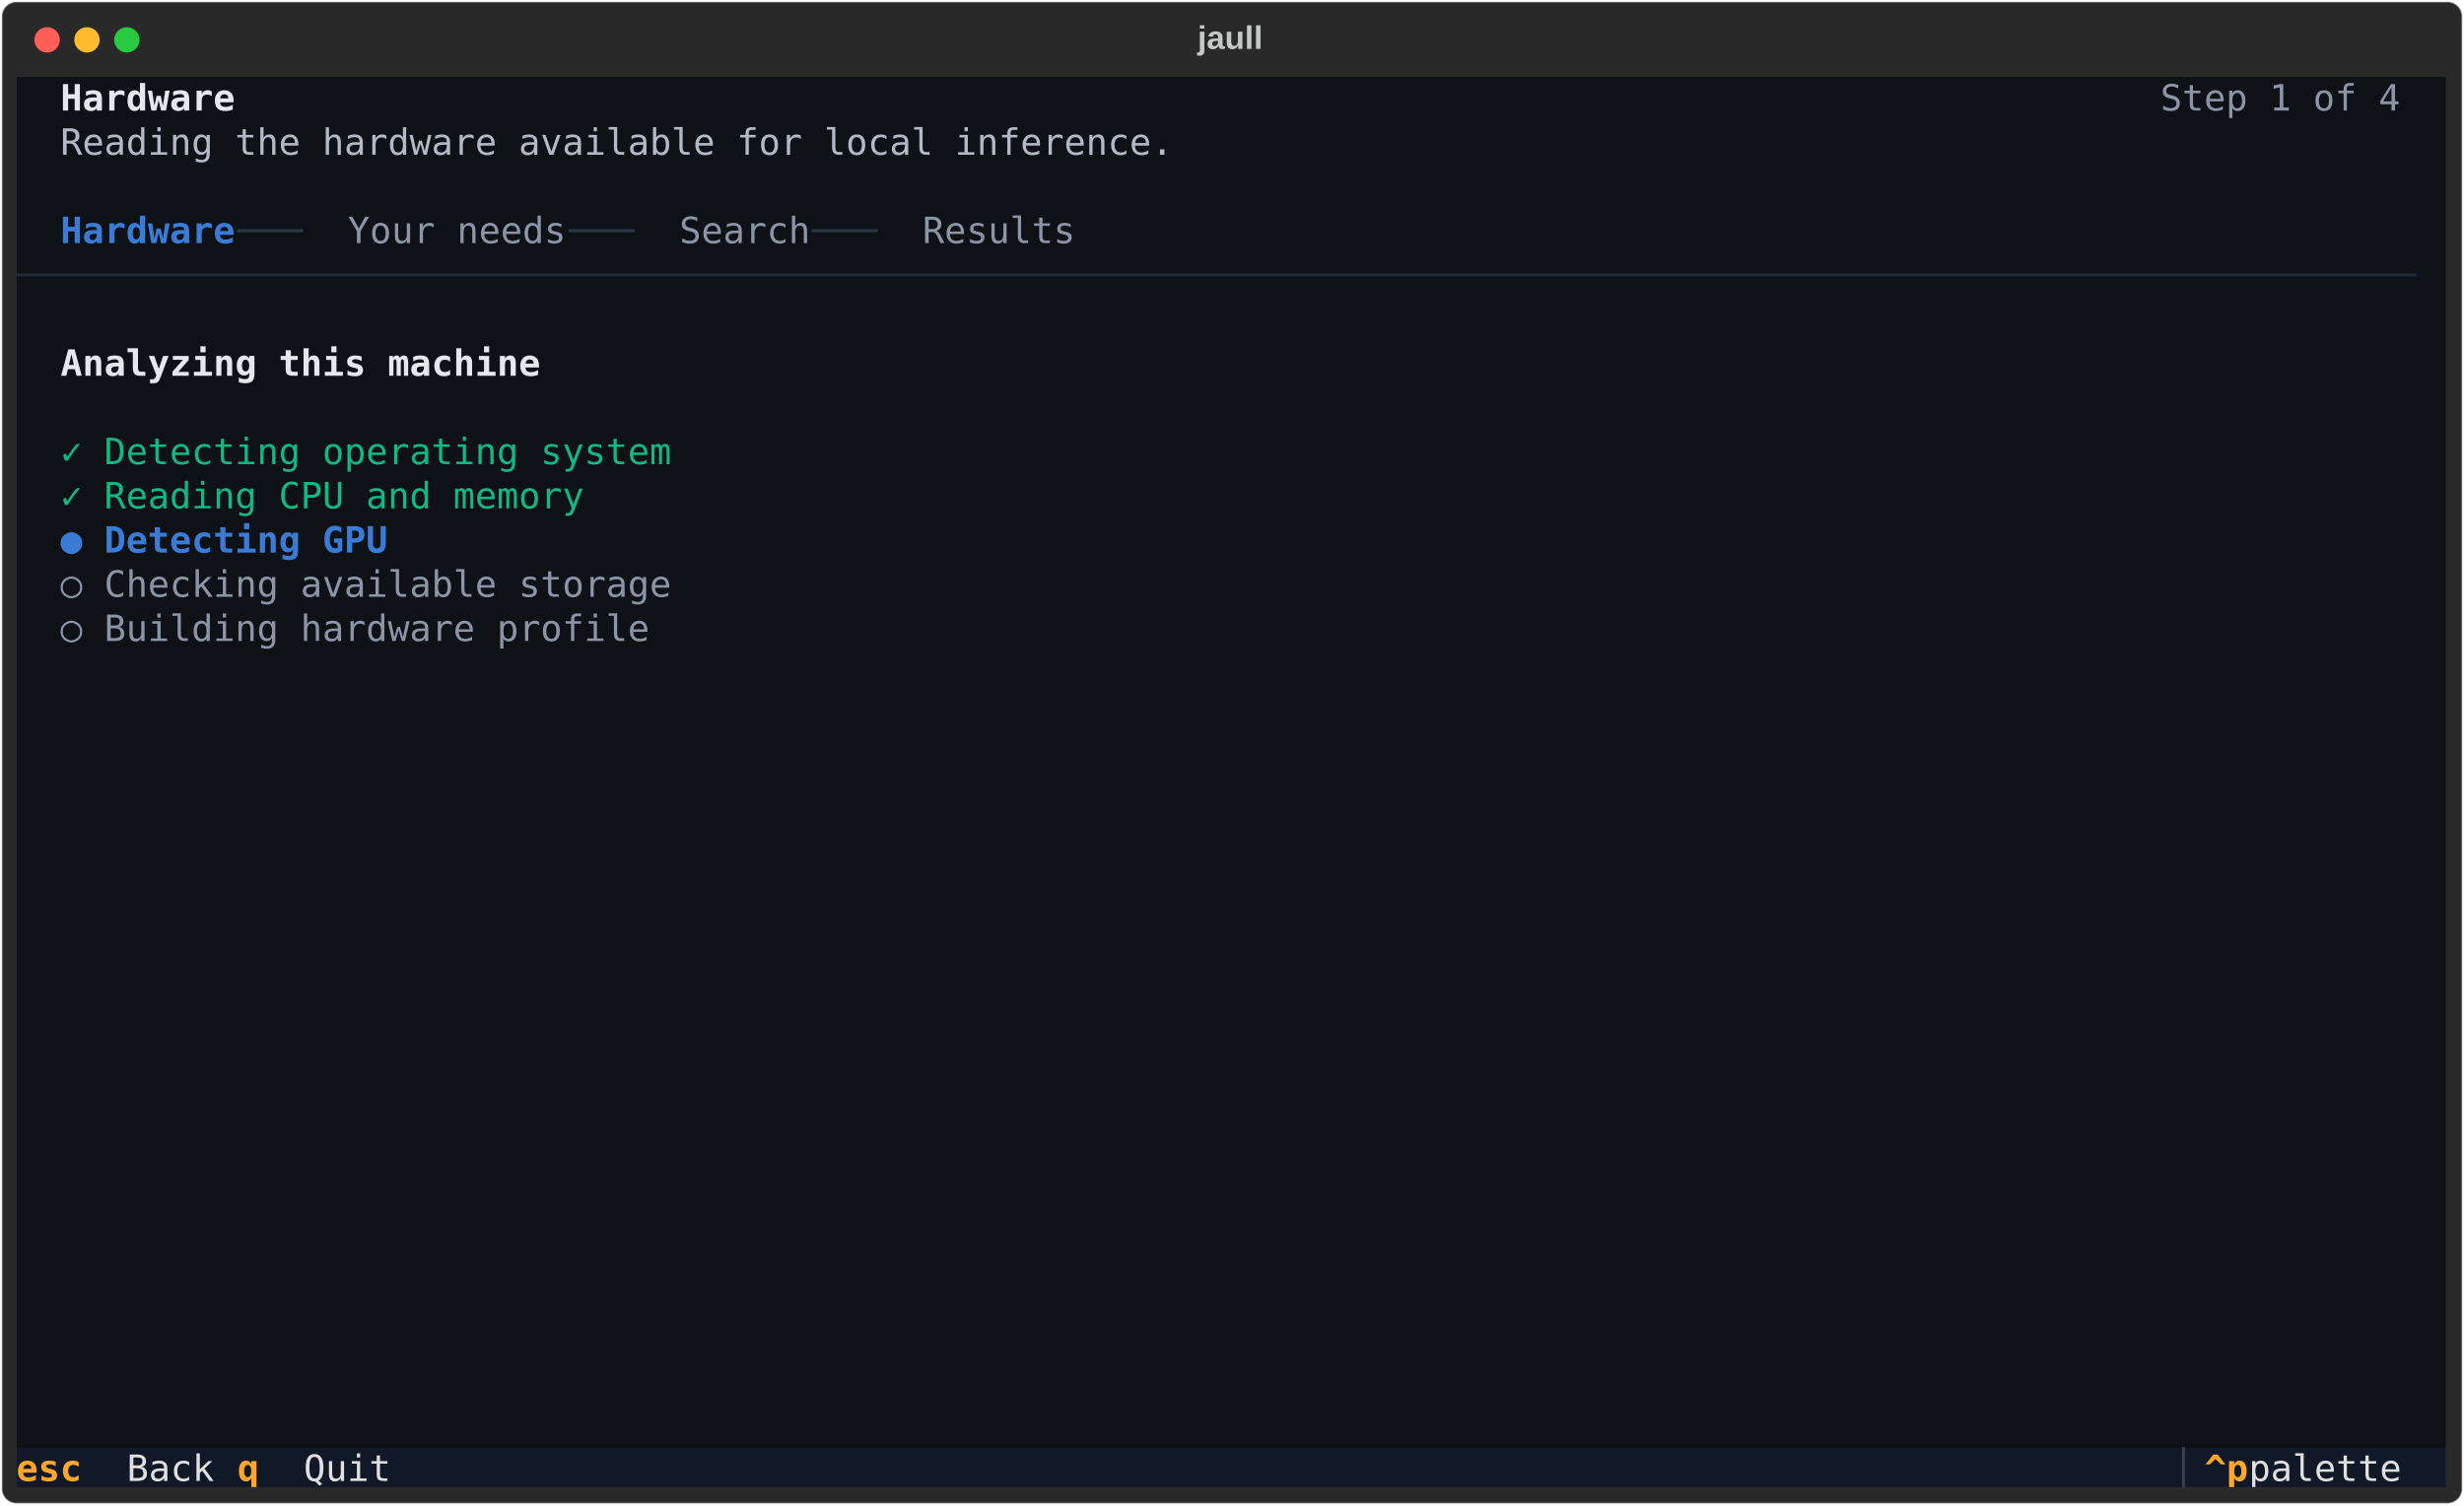
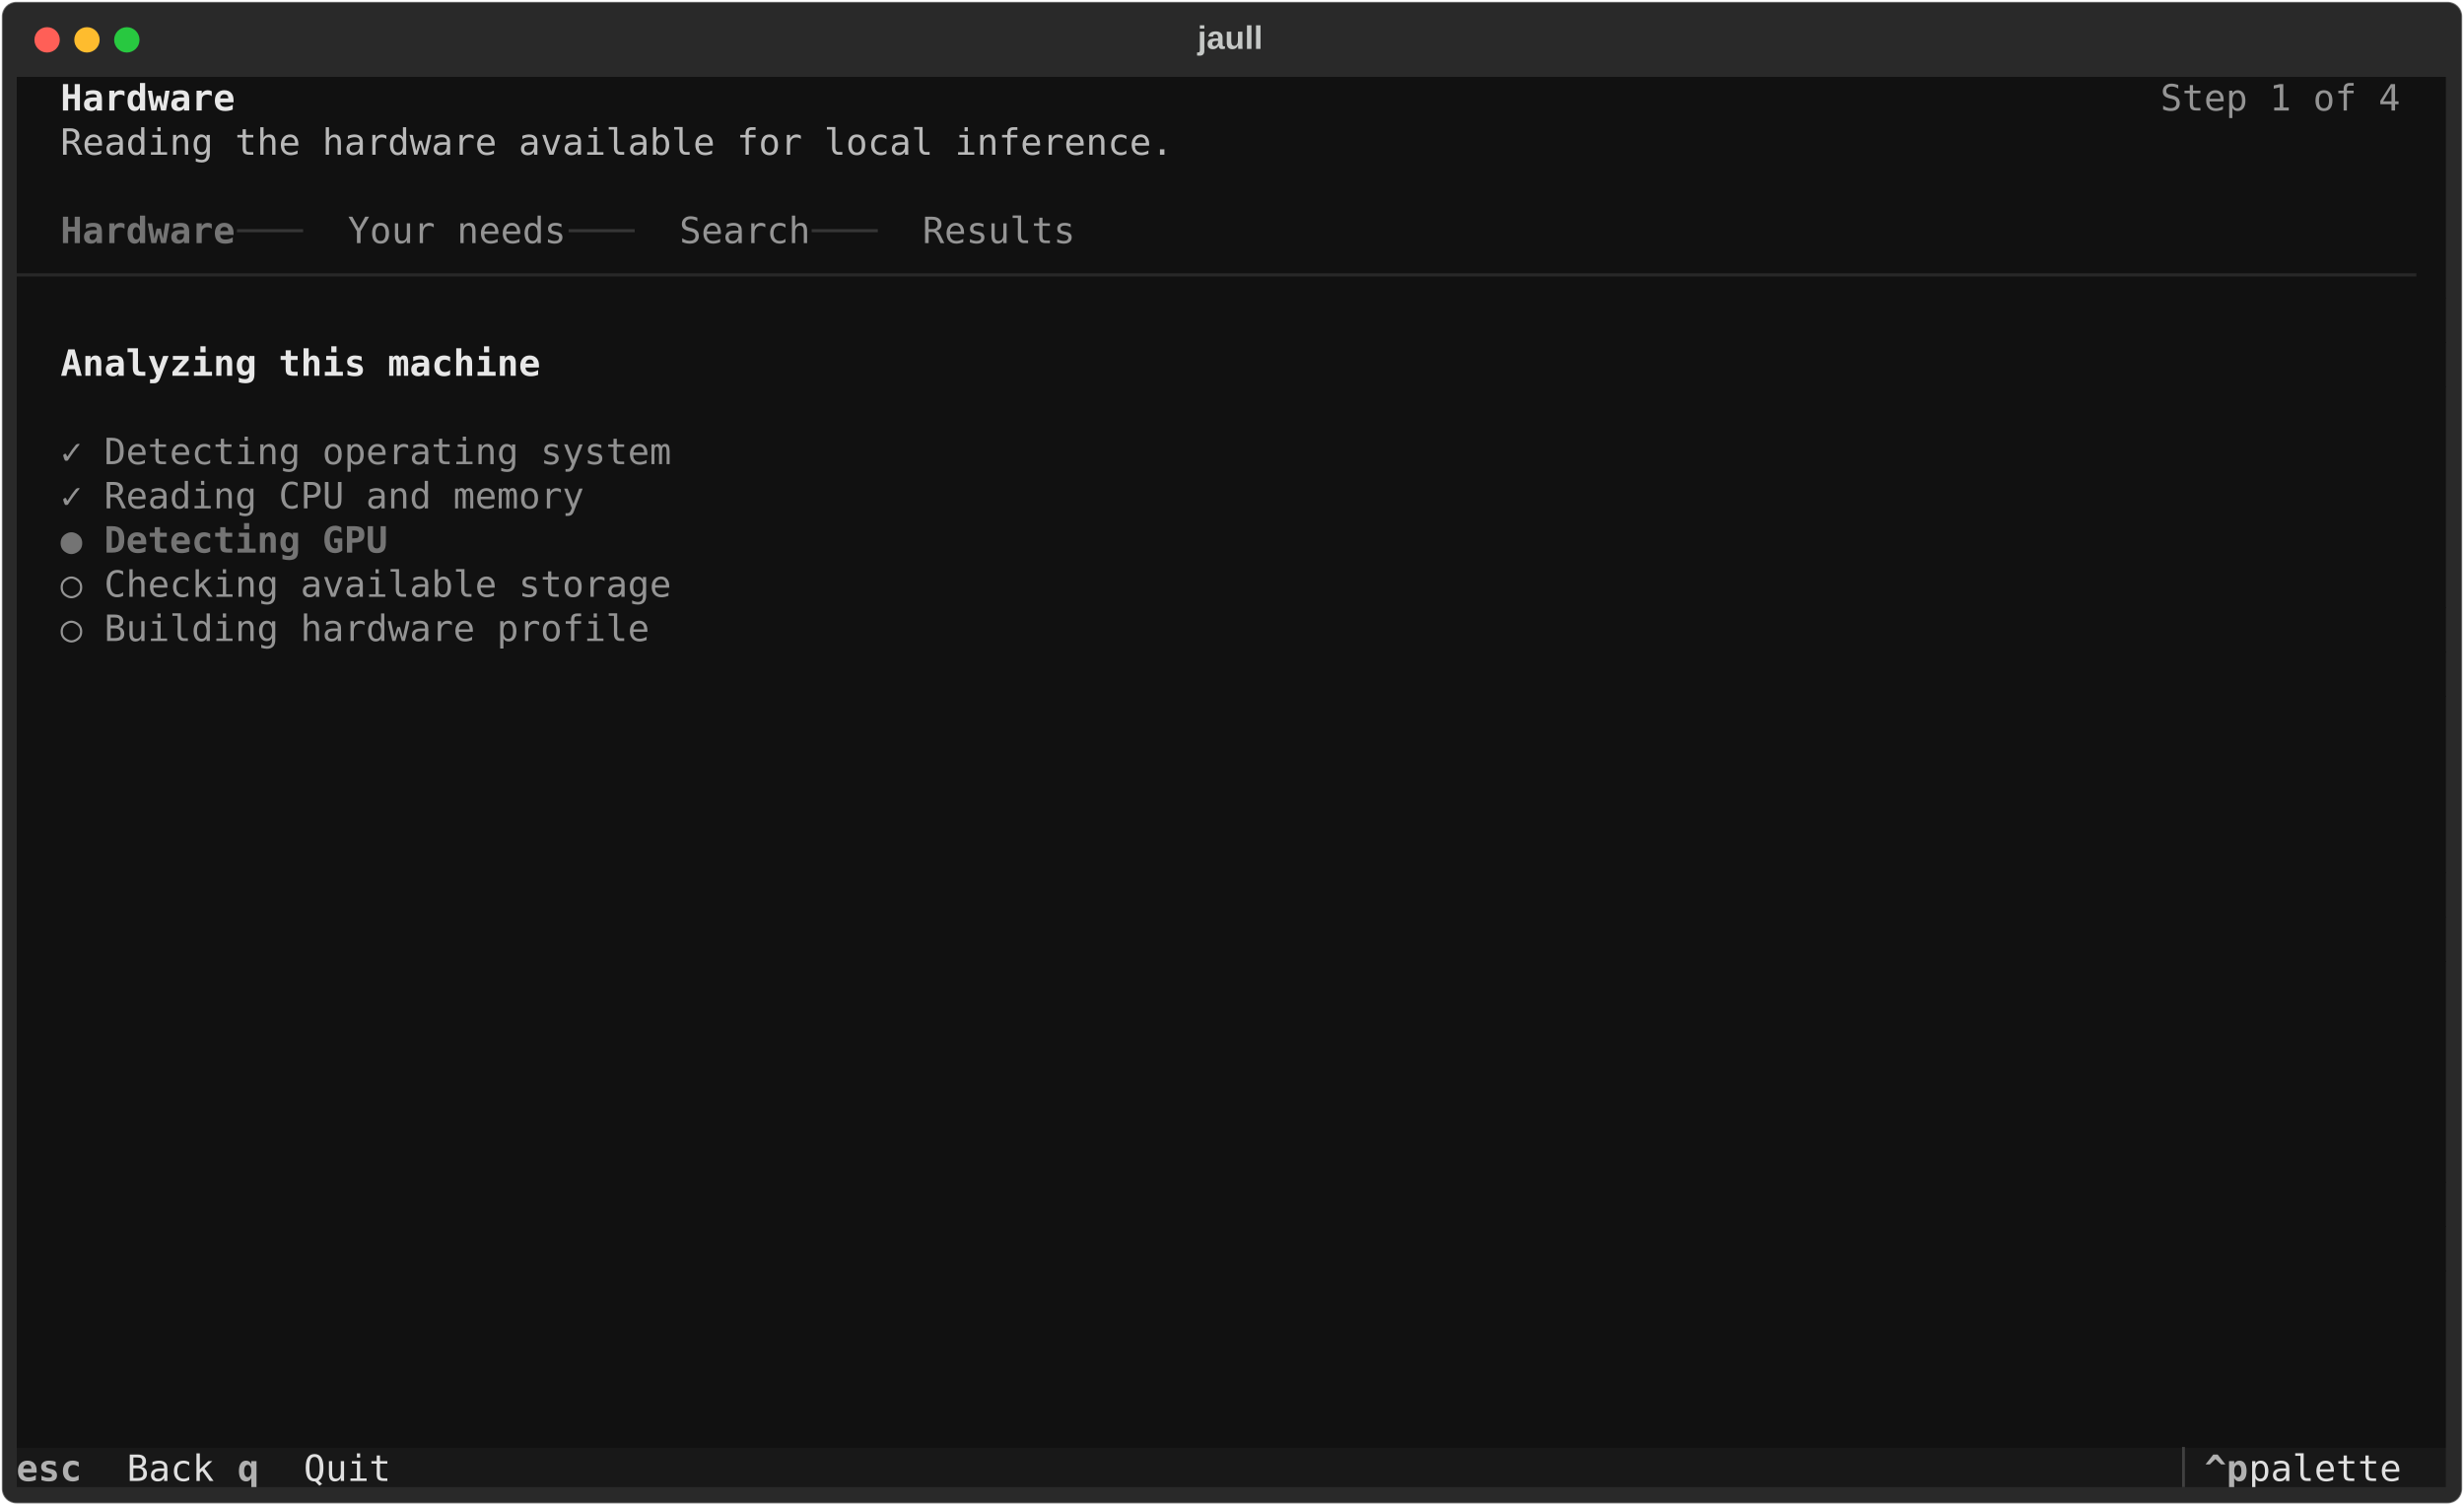
<svg xmlns="http://www.w3.org/2000/svg" class="rich-terminal" viewBox="0 0 1360 830.8">
  <style>

    @font-face {
        font-family: "Fira Code";
        src: local("FiraCode-Regular"),
                url("https://cdnjs.cloudflare.com/ajax/libs/firacode/6.2.0/woff2/FiraCode-Regular.woff2") format("woff2"),
                url("https://cdnjs.cloudflare.com/ajax/libs/firacode/6.2.0/woff/FiraCode-Regular.woff") format("woff");
        font-style: normal;
        font-weight: 400;
    }
    @font-face {
        font-family: "Fira Code";
        src: local("FiraCode-Bold"),
                url("https://cdnjs.cloudflare.com/ajax/libs/firacode/6.2.0/woff2/FiraCode-Bold.woff2") format("woff2"),
                url("https://cdnjs.cloudflare.com/ajax/libs/firacode/6.2.0/woff/FiraCode-Bold.woff") format("woff");
        font-style: bold;
        font-weight: 700;
    }

-     .terminal-3843730461-matrix {
+     .terminal-1632475556-matrix {
        font-family: Fira Code, monospace;
        font-size: 20px;
        line-height: 24.4px;
        font-variant-east-asian: full-width;
    }

-     .terminal-3843730461-title {
+     .terminal-1632475556-title {
        font-size: 18px;
        font-weight: bold;
        font-family: arial;
    }

-     .terminal-3843730461-r1 { fill: #c5c8c6 }
- .terminal-3843730461-r2 { fill: #e5e7eb;font-weight: bold }
- .terminal-3843730461-r3 { fill: #8b95a5 }
- .terminal-3843730461-r4 { fill: #b3bac6 }
- .terminal-3843730461-r5 { fill: #3a7bd5;font-weight: bold }
- .terminal-3843730461-r6 { fill: #2b3748 }
- .terminal-3843730461-r7 { fill: #1f2937 }
- .terminal-3843730461-r8 { fill: #10b981 }
- .terminal-3843730461-r9 { fill: #ffa62b;font-weight: bold }
- .terminal-3843730461-r10 { fill: #e0e0e0 }
- .terminal-3843730461-r11 { fill: #3a404c }
+     .terminal-1632475556-r1 { fill: #c5c8c6 }
+ .terminal-1632475556-r2 { fill: #e7e7e7;font-weight: bold }
+ .terminal-1632475556-r3 { fill: #949494 }
+ .terminal-1632475556-r4 { fill: #b9b9b9 }
+ .terminal-1632475556-r5 { fill: #747474;font-weight: bold }
+ .terminal-1632475556-r6 { fill: #363636 }
+ .terminal-1632475556-r7 { fill: #282828 }
+ .terminal-1632475556-r8 { fill: #919191 }
+ .terminal-1632475556-r9 { fill: #b0b0b0;font-weight: bold }
+ .terminal-1632475556-r10 { fill: #e0e0e0 }
+ .terminal-1632475556-r11 { fill: #404040 }
    </style>
  <defs>
-     <clipPath id="terminal-3843730461-clip-terminal">
+     <clipPath id="terminal-1632475556-clip-terminal">
      <rect x="0" y="0" width="1341.0" height="779.8" />
    </clipPath>
-     <clipPath id="terminal-3843730461-line-0">
+     <clipPath id="terminal-1632475556-line-0">
      <rect x="0" y="1.5" width="1342" height="24.65" />
    </clipPath>
-     <clipPath id="terminal-3843730461-line-1">
+     <clipPath id="terminal-1632475556-line-1">
      <rect x="0" y="25.9" width="1342" height="24.65" />
    </clipPath>
-     <clipPath id="terminal-3843730461-line-2">
+     <clipPath id="terminal-1632475556-line-2">
      <rect x="0" y="50.3" width="1342" height="24.65" />
    </clipPath>
-     <clipPath id="terminal-3843730461-line-3">
+     <clipPath id="terminal-1632475556-line-3">
      <rect x="0" y="74.7" width="1342" height="24.65" />
    </clipPath>
-     <clipPath id="terminal-3843730461-line-4">
+     <clipPath id="terminal-1632475556-line-4">
      <rect x="0" y="99.1" width="1342" height="24.65" />
    </clipPath>
-     <clipPath id="terminal-3843730461-line-5">
+     <clipPath id="terminal-1632475556-line-5">
      <rect x="0" y="123.5" width="1342" height="24.65" />
    </clipPath>
-     <clipPath id="terminal-3843730461-line-6">
+     <clipPath id="terminal-1632475556-line-6">
      <rect x="0" y="147.9" width="1342" height="24.65" />
    </clipPath>
-     <clipPath id="terminal-3843730461-line-7">
+     <clipPath id="terminal-1632475556-line-7">
      <rect x="0" y="172.3" width="1342" height="24.65" />
    </clipPath>
-     <clipPath id="terminal-3843730461-line-8">
+     <clipPath id="terminal-1632475556-line-8">
      <rect x="0" y="196.7" width="1342" height="24.65" />
    </clipPath>
-     <clipPath id="terminal-3843730461-line-9">
+     <clipPath id="terminal-1632475556-line-9">
      <rect x="0" y="221.1" width="1342" height="24.65" />
    </clipPath>
-     <clipPath id="terminal-3843730461-line-10">
+     <clipPath id="terminal-1632475556-line-10">
      <rect x="0" y="245.5" width="1342" height="24.65" />
    </clipPath>
-     <clipPath id="terminal-3843730461-line-11">
+     <clipPath id="terminal-1632475556-line-11">
      <rect x="0" y="269.9" width="1342" height="24.65" />
    </clipPath>
-     <clipPath id="terminal-3843730461-line-12">
+     <clipPath id="terminal-1632475556-line-12">
      <rect x="0" y="294.3" width="1342" height="24.65" />
    </clipPath>
-     <clipPath id="terminal-3843730461-line-13">
+     <clipPath id="terminal-1632475556-line-13">
      <rect x="0" y="318.7" width="1342" height="24.65" />
    </clipPath>
-     <clipPath id="terminal-3843730461-line-14">
+     <clipPath id="terminal-1632475556-line-14">
      <rect x="0" y="343.1" width="1342" height="24.65" />
    </clipPath>
-     <clipPath id="terminal-3843730461-line-15">
+     <clipPath id="terminal-1632475556-line-15">
      <rect x="0" y="367.5" width="1342" height="24.65" />
    </clipPath>
-     <clipPath id="terminal-3843730461-line-16">
+     <clipPath id="terminal-1632475556-line-16">
      <rect x="0" y="391.9" width="1342" height="24.65" />
    </clipPath>
-     <clipPath id="terminal-3843730461-line-17">
+     <clipPath id="terminal-1632475556-line-17">
      <rect x="0" y="416.3" width="1342" height="24.65" />
    </clipPath>
-     <clipPath id="terminal-3843730461-line-18">
+     <clipPath id="terminal-1632475556-line-18">
      <rect x="0" y="440.7" width="1342" height="24.65" />
    </clipPath>
-     <clipPath id="terminal-3843730461-line-19">
+     <clipPath id="terminal-1632475556-line-19">
      <rect x="0" y="465.1" width="1342" height="24.65" />
    </clipPath>
-     <clipPath id="terminal-3843730461-line-20">
+     <clipPath id="terminal-1632475556-line-20">
      <rect x="0" y="489.5" width="1342" height="24.65" />
    </clipPath>
-     <clipPath id="terminal-3843730461-line-21">
+     <clipPath id="terminal-1632475556-line-21">
      <rect x="0" y="513.9" width="1342" height="24.65" />
    </clipPath>
-     <clipPath id="terminal-3843730461-line-22">
+     <clipPath id="terminal-1632475556-line-22">
      <rect x="0" y="538.3" width="1342" height="24.65" />
    </clipPath>
-     <clipPath id="terminal-3843730461-line-23">
+     <clipPath id="terminal-1632475556-line-23">
      <rect x="0" y="562.7" width="1342" height="24.65" />
    </clipPath>
-     <clipPath id="terminal-3843730461-line-24">
+     <clipPath id="terminal-1632475556-line-24">
      <rect x="0" y="587.1" width="1342" height="24.65" />
    </clipPath>
-     <clipPath id="terminal-3843730461-line-25">
+     <clipPath id="terminal-1632475556-line-25">
      <rect x="0" y="611.5" width="1342" height="24.65" />
    </clipPath>
-     <clipPath id="terminal-3843730461-line-26">
+     <clipPath id="terminal-1632475556-line-26">
      <rect x="0" y="635.9" width="1342" height="24.65" />
    </clipPath>
-     <clipPath id="terminal-3843730461-line-27">
+     <clipPath id="terminal-1632475556-line-27">
      <rect x="0" y="660.3" width="1342" height="24.65" />
    </clipPath>
-     <clipPath id="terminal-3843730461-line-28">
+     <clipPath id="terminal-1632475556-line-28">
      <rect x="0" y="684.7" width="1342" height="24.65" />
    </clipPath>
-     <clipPath id="terminal-3843730461-line-29">
+     <clipPath id="terminal-1632475556-line-29">
      <rect x="0" y="709.1" width="1342" height="24.65" />
    </clipPath>
-     <clipPath id="terminal-3843730461-line-30">
+     <clipPath id="terminal-1632475556-line-30">
      <rect x="0" y="733.5" width="1342" height="24.65" />
    </clipPath>
  </defs>
  <rect fill="#292929" stroke="rgba(255,255,255,0.35)" stroke-width="1" x="1" y="1" width="1358" height="828.8" rx="8" />
-   <text class="terminal-3843730461-title" fill="#c5c8c6" text-anchor="middle" x="679" y="27">jaull</text>
+   <text class="terminal-1632475556-title" fill="#c5c8c6" text-anchor="middle" x="679" y="27">jaull</text>
  <g transform="translate(26,22)">
    <circle cx="0" cy="0" r="7" fill="#ff5f57" />
    <circle cx="22" cy="0" r="7" fill="#febc2e" />
    <circle cx="44" cy="0" r="7" fill="#28c840" />
  </g>
-   <g transform="translate(9, 41)" clip-path="url(#terminal-3843730461-clip-terminal)">
-     <rect fill="#0e1116" x="0" y="1.5" width="24.4" height="24.65" shape-rendering="crispEdges" />
-     <rect fill="#0e1116" x="24.4" y="1.5" width="97.6" height="24.65" shape-rendering="crispEdges" />
-     <rect fill="#0e1116" x="122" y="1.5" width="1061.4" height="24.65" shape-rendering="crispEdges" />
-     <rect fill="#0e1116" x="1183.4" y="1.5" width="134.2" height="24.65" shape-rendering="crispEdges" />
-     <rect fill="#0e1116" x="1317.6" y="1.5" width="24.4" height="24.65" shape-rendering="crispEdges" />
-     <rect fill="#0e1116" x="0" y="25.9" width="24.4" height="24.65" shape-rendering="crispEdges" />
-     <rect fill="#0e1116" x="24.4" y="25.9" width="622.2" height="24.65" shape-rendering="crispEdges" />
-     <rect fill="#0e1116" x="646.6" y="25.9" width="671" height="24.65" shape-rendering="crispEdges" />
-     <rect fill="#0e1116" x="1317.6" y="25.9" width="24.4" height="24.65" shape-rendering="crispEdges" />
-     <rect fill="#0e1116" x="0" y="50.3" width="24.4" height="24.65" shape-rendering="crispEdges" />
-     <rect fill="#0e1116" x="24.4" y="50.3" width="1293.2" height="24.65" shape-rendering="crispEdges" />
-     <rect fill="#0e1116" x="1317.6" y="50.3" width="24.4" height="24.65" shape-rendering="crispEdges" />
-     <rect fill="#0e1116" x="0" y="74.7" width="24.4" height="24.65" shape-rendering="crispEdges" />
-     <rect fill="#0e1116" x="24.4" y="74.7" width="97.6" height="24.65" shape-rendering="crispEdges" />
-     <rect fill="#0e1116" x="122" y="74.7" width="61" height="24.65" shape-rendering="crispEdges" />
-     <rect fill="#0e1116" x="183" y="74.7" width="122" height="24.65" shape-rendering="crispEdges" />
-     <rect fill="#0e1116" x="305" y="74.7" width="61" height="24.65" shape-rendering="crispEdges" />
-     <rect fill="#0e1116" x="366" y="74.7" width="73.2" height="24.65" shape-rendering="crispEdges" />
-     <rect fill="#0e1116" x="439.2" y="74.7" width="61" height="24.65" shape-rendering="crispEdges" />
-     <rect fill="#0e1116" x="500.2" y="74.7" width="85.4" height="24.65" shape-rendering="crispEdges" />
-     <rect fill="#0e1116" x="585.6" y="74.7" width="732" height="24.65" shape-rendering="crispEdges" />
-     <rect fill="#0e1116" x="1317.6" y="74.7" width="24.4" height="24.65" shape-rendering="crispEdges" />
-     <rect fill="#0e1116" x="0" y="99.1" width="1342" height="24.65" shape-rendering="crispEdges" />
-     <rect fill="#0e1116" x="0" y="123.5" width="1342" height="24.65" shape-rendering="crispEdges" />
-     <rect fill="#0e1116" x="0" y="147.9" width="24.4" height="24.65" shape-rendering="crispEdges" />
-     <rect fill="#0e1116" x="24.4" y="147.9" width="268.4" height="24.65" shape-rendering="crispEdges" />
-     <rect fill="#0e1116" x="292.8" y="147.9" width="1024.8" height="24.65" shape-rendering="crispEdges" />
-     <rect fill="#0e1116" x="1317.6" y="147.9" width="24.4" height="24.65" shape-rendering="crispEdges" />
-     <rect fill="#0e1116" x="0" y="172.3" width="24.4" height="24.65" shape-rendering="crispEdges" />
-     <rect fill="#0e1116" x="24.4" y="172.3" width="1293.2" height="24.65" shape-rendering="crispEdges" />
-     <rect fill="#0e1116" x="1317.6" y="172.3" width="24.4" height="24.65" shape-rendering="crispEdges" />
-     <rect fill="#0e1116" x="0" y="196.7" width="24.4" height="24.65" shape-rendering="crispEdges" />
-     <rect fill="#0e1116" x="24.4" y="196.7" width="341.6" height="24.65" shape-rendering="crispEdges" />
-     <rect fill="#0e1116" x="366" y="196.7" width="951.6" height="24.65" shape-rendering="crispEdges" />
-     <rect fill="#0e1116" x="1317.6" y="196.7" width="24.4" height="24.65" shape-rendering="crispEdges" />
-     <rect fill="#0e1116" x="0" y="221.1" width="24.4" height="24.65" shape-rendering="crispEdges" />
-     <rect fill="#0e1116" x="24.4" y="221.1" width="292.8" height="24.65" shape-rendering="crispEdges" />
-     <rect fill="#0e1116" x="317.2" y="221.1" width="1000.4" height="24.65" shape-rendering="crispEdges" />
-     <rect fill="#0e1116" x="1317.6" y="221.1" width="24.4" height="24.65" shape-rendering="crispEdges" />
-     <rect fill="#0e1116" x="0" y="245.5" width="24.4" height="24.65" shape-rendering="crispEdges" />
-     <rect fill="#0e1116" x="24.4" y="245.5" width="183" height="24.65" shape-rendering="crispEdges" />
-     <rect fill="#0e1116" x="207.4" y="245.5" width="1110.2" height="24.65" shape-rendering="crispEdges" />
-     <rect fill="#0e1116" x="1317.6" y="245.5" width="24.4" height="24.65" shape-rendering="crispEdges" />
-     <rect fill="#0e1116" x="0" y="269.9" width="24.4" height="24.65" shape-rendering="crispEdges" />
-     <rect fill="#0e1116" x="24.4" y="269.9" width="341.6" height="24.65" shape-rendering="crispEdges" />
-     <rect fill="#0e1116" x="366" y="269.9" width="951.6" height="24.65" shape-rendering="crispEdges" />
-     <rect fill="#0e1116" x="1317.6" y="269.9" width="24.4" height="24.65" shape-rendering="crispEdges" />
-     <rect fill="#0e1116" x="0" y="294.3" width="24.4" height="24.65" shape-rendering="crispEdges" />
-     <rect fill="#0e1116" x="24.4" y="294.3" width="329.4" height="24.65" shape-rendering="crispEdges" />
-     <rect fill="#0e1116" x="353.8" y="294.3" width="963.8" height="24.65" shape-rendering="crispEdges" />
-     <rect fill="#0e1116" x="1317.6" y="294.3" width="24.4" height="24.65" shape-rendering="crispEdges" />
-     <rect fill="#0e1116" x="0" y="318.7" width="24.4" height="24.65" shape-rendering="crispEdges" />
-     <rect fill="#0e1116" x="24.4" y="318.7" width="1293.2" height="24.65" shape-rendering="crispEdges" />
-     <rect fill="#0e1116" x="1317.6" y="318.7" width="24.4" height="24.65" shape-rendering="crispEdges" />
-     <rect fill="#0e1116" x="0" y="343.1" width="24.4" height="24.65" shape-rendering="crispEdges" />
-     <rect fill="#0e1116" x="24.4" y="343.1" width="1293.2" height="24.65" shape-rendering="crispEdges" />
-     <rect fill="#0e1116" x="1317.6" y="343.1" width="24.4" height="24.65" shape-rendering="crispEdges" />
-     <rect fill="#0e1116" x="0" y="367.5" width="1342" height="24.65" shape-rendering="crispEdges" />
-     <rect fill="#0e1116" x="0" y="391.9" width="1342" height="24.65" shape-rendering="crispEdges" />
-     <rect fill="#0e1116" x="0" y="416.3" width="1342" height="24.65" shape-rendering="crispEdges" />
-     <rect fill="#0e1116" x="0" y="440.7" width="1342" height="24.65" shape-rendering="crispEdges" />
-     <rect fill="#0e1116" x="0" y="465.1" width="1342" height="24.65" shape-rendering="crispEdges" />
-     <rect fill="#0e1116" x="0" y="489.5" width="1342" height="24.65" shape-rendering="crispEdges" />
-     <rect fill="#0e1116" x="0" y="513.9" width="1342" height="24.65" shape-rendering="crispEdges" />
-     <rect fill="#0e1116" x="0" y="538.3" width="1342" height="24.65" shape-rendering="crispEdges" />
-     <rect fill="#0e1116" x="0" y="562.7" width="1342" height="24.65" shape-rendering="crispEdges" />
-     <rect fill="#0e1116" x="0" y="587.1" width="1342" height="24.65" shape-rendering="crispEdges" />
-     <rect fill="#0e1116" x="0" y="611.5" width="1342" height="24.65" shape-rendering="crispEdges" />
-     <rect fill="#0e1116" x="0" y="635.9" width="1342" height="24.65" shape-rendering="crispEdges" />
-     <rect fill="#0e1116" x="0" y="660.3" width="1342" height="24.65" shape-rendering="crispEdges" />
-     <rect fill="#0e1116" x="0" y="684.7" width="1342" height="24.65" shape-rendering="crispEdges" />
-     <rect fill="#0e1116" x="0" y="709.1" width="1342" height="24.65" shape-rendering="crispEdges" />
-     <rect fill="#0e1116" x="0" y="733.5" width="1342" height="24.65" shape-rendering="crispEdges" />
-     <rect fill="#111827" x="0" y="757.9" width="61" height="24.65" shape-rendering="crispEdges" />
-     <rect fill="#111827" x="61" y="757.9" width="61" height="24.65" shape-rendering="crispEdges" />
-     <rect fill="#111827" x="122" y="757.9" width="36.6" height="24.65" shape-rendering="crispEdges" />
-     <rect fill="#111827" x="158.6" y="757.9" width="61" height="24.65" shape-rendering="crispEdges" />
-     <rect fill="#111827" x="219.6" y="757.9" width="976" height="24.65" shape-rendering="crispEdges" />
-     <rect fill="#111827" x="1195.6" y="757.9" width="12.2" height="24.65" shape-rendering="crispEdges" />
-     <rect fill="#111827" x="1207.8" y="757.9" width="24.4" height="24.65" shape-rendering="crispEdges" />
-     <rect fill="#111827" x="1232.2" y="757.9" width="97.6" height="24.65" shape-rendering="crispEdges" />
-     <rect fill="#111827" x="1329.8" y="757.9" width="12.2" height="24.65" shape-rendering="crispEdges" />
-     <g class="terminal-3843730461-matrix">
-       <text class="terminal-3843730461-r2" x="24.4" y="20" textLength="97.6" clip-path="url(#terminal-3843730461-line-0)">Hardware</text>
-       <text class="terminal-3843730461-r3" x="1183.4" y="20" textLength="134.2" clip-path="url(#terminal-3843730461-line-0)">Step 1 of 4</text>
-       <text class="terminal-3843730461-r1" x="1342" y="20" textLength="12.2" clip-path="url(#terminal-3843730461-line-0)">
- </text>
-       <text class="terminal-3843730461-r4" x="24.4" y="44.4" textLength="622.2" clip-path="url(#terminal-3843730461-line-1)">Reading the hardware available for local inference.</text>
-       <text class="terminal-3843730461-r1" x="1342" y="44.4" textLength="12.2" clip-path="url(#terminal-3843730461-line-1)">
- </text>
-       <text class="terminal-3843730461-r1" x="1342" y="68.8" textLength="12.2" clip-path="url(#terminal-3843730461-line-2)">
- </text>
-       <text class="terminal-3843730461-r5" x="24.4" y="93.2" textLength="97.6" clip-path="url(#terminal-3843730461-line-3)">Hardware</text>
-       <text class="terminal-3843730461-r6" x="122" y="93.2" textLength="61" clip-path="url(#terminal-3843730461-line-3)"> ─── </text>
-       <text class="terminal-3843730461-r3" x="183" y="93.2" textLength="122" clip-path="url(#terminal-3843730461-line-3)">Your needs</text>
-       <text class="terminal-3843730461-r6" x="305" y="93.2" textLength="61" clip-path="url(#terminal-3843730461-line-3)"> ─── </text>
-       <text class="terminal-3843730461-r3" x="366" y="93.2" textLength="73.2" clip-path="url(#terminal-3843730461-line-3)">Search</text>
-       <text class="terminal-3843730461-r6" x="439.2" y="93.2" textLength="61" clip-path="url(#terminal-3843730461-line-3)"> ─── </text>
-       <text class="terminal-3843730461-r3" x="500.2" y="93.2" textLength="85.4" clip-path="url(#terminal-3843730461-line-3)">Results</text>
-       <text class="terminal-3843730461-r1" x="1342" y="93.2" textLength="12.2" clip-path="url(#terminal-3843730461-line-3)">
- </text>
-       <text class="terminal-3843730461-r7" x="0" y="117.6" textLength="1342" clip-path="url(#terminal-3843730461-line-4)">──────────────────────────────────────────────────────────────────────────────────────────────────────────────</text>
-       <text class="terminal-3843730461-r1" x="1342" y="117.6" textLength="12.2" clip-path="url(#terminal-3843730461-line-4)">
- </text>
-       <text class="terminal-3843730461-r1" x="1342" y="142" textLength="12.2" clip-path="url(#terminal-3843730461-line-5)">
- </text>
-       <text class="terminal-3843730461-r2" x="24.4" y="166.4" textLength="268.4" clip-path="url(#terminal-3843730461-line-6)">Analyzing this machine</text>
-       <text class="terminal-3843730461-r1" x="1342" y="166.4" textLength="12.2" clip-path="url(#terminal-3843730461-line-6)">
- </text>
-       <text class="terminal-3843730461-r1" x="1342" y="190.8" textLength="12.2" clip-path="url(#terminal-3843730461-line-7)">
- </text>
-       <text class="terminal-3843730461-r8" x="24.4" y="215.2" textLength="341.6" clip-path="url(#terminal-3843730461-line-8)">✓ Detecting operating system</text>
-       <text class="terminal-3843730461-r1" x="1342" y="215.2" textLength="12.2" clip-path="url(#terminal-3843730461-line-8)">
- </text>
-       <text class="terminal-3843730461-r8" x="24.4" y="239.6" textLength="292.8" clip-path="url(#terminal-3843730461-line-9)">✓ Reading CPU and memory</text>
-       <text class="terminal-3843730461-r1" x="1342" y="239.6" textLength="12.2" clip-path="url(#terminal-3843730461-line-9)">
- </text>
-       <text class="terminal-3843730461-r5" x="24.4" y="264" textLength="183" clip-path="url(#terminal-3843730461-line-10)">● Detecting GPU</text>
-       <text class="terminal-3843730461-r1" x="1342" y="264" textLength="12.2" clip-path="url(#terminal-3843730461-line-10)">
- </text>
-       <text class="terminal-3843730461-r3" x="24.4" y="288.4" textLength="341.6" clip-path="url(#terminal-3843730461-line-11)">○ Checking available storage</text>
-       <text class="terminal-3843730461-r1" x="1342" y="288.4" textLength="12.2" clip-path="url(#terminal-3843730461-line-11)">
- </text>
-       <text class="terminal-3843730461-r3" x="24.4" y="312.8" textLength="329.4" clip-path="url(#terminal-3843730461-line-12)">○ Building hardware profile</text>
-       <text class="terminal-3843730461-r1" x="1342" y="312.8" textLength="12.2" clip-path="url(#terminal-3843730461-line-12)">
- </text>
-       <text class="terminal-3843730461-r1" x="1342" y="337.2" textLength="12.2" clip-path="url(#terminal-3843730461-line-13)">
- </text>
-       <text class="terminal-3843730461-r1" x="1342" y="361.6" textLength="12.2" clip-path="url(#terminal-3843730461-line-14)">
- </text>
-       <text class="terminal-3843730461-r1" x="1342" y="386" textLength="12.2" clip-path="url(#terminal-3843730461-line-15)">
- </text>
-       <text class="terminal-3843730461-r1" x="1342" y="410.4" textLength="12.2" clip-path="url(#terminal-3843730461-line-16)">
- </text>
-       <text class="terminal-3843730461-r1" x="1342" y="434.8" textLength="12.2" clip-path="url(#terminal-3843730461-line-17)">
- </text>
-       <text class="terminal-3843730461-r1" x="1342" y="459.2" textLength="12.2" clip-path="url(#terminal-3843730461-line-18)">
- </text>
-       <text class="terminal-3843730461-r1" x="1342" y="483.6" textLength="12.2" clip-path="url(#terminal-3843730461-line-19)">
- </text>
-       <text class="terminal-3843730461-r1" x="1342" y="508" textLength="12.2" clip-path="url(#terminal-3843730461-line-20)">
- </text>
-       <text class="terminal-3843730461-r1" x="1342" y="532.4" textLength="12.2" clip-path="url(#terminal-3843730461-line-21)">
- </text>
-       <text class="terminal-3843730461-r1" x="1342" y="556.8" textLength="12.2" clip-path="url(#terminal-3843730461-line-22)">
- </text>
-       <text class="terminal-3843730461-r1" x="1342" y="581.2" textLength="12.2" clip-path="url(#terminal-3843730461-line-23)">
- </text>
-       <text class="terminal-3843730461-r1" x="1342" y="605.6" textLength="12.2" clip-path="url(#terminal-3843730461-line-24)">
- </text>
-       <text class="terminal-3843730461-r1" x="1342" y="630" textLength="12.2" clip-path="url(#terminal-3843730461-line-25)">
- </text>
-       <text class="terminal-3843730461-r1" x="1342" y="654.4" textLength="12.2" clip-path="url(#terminal-3843730461-line-26)">
- </text>
-       <text class="terminal-3843730461-r1" x="1342" y="678.8" textLength="12.2" clip-path="url(#terminal-3843730461-line-27)">
- </text>
-       <text class="terminal-3843730461-r1" x="1342" y="703.2" textLength="12.2" clip-path="url(#terminal-3843730461-line-28)">
- </text>
-       <text class="terminal-3843730461-r1" x="1342" y="727.6" textLength="12.2" clip-path="url(#terminal-3843730461-line-29)">
- </text>
-       <text class="terminal-3843730461-r1" x="1342" y="752" textLength="12.2" clip-path="url(#terminal-3843730461-line-30)">
- </text>
-       <text class="terminal-3843730461-r9" x="0" y="776.4" textLength="61" clip-path="url(#terminal-3843730461-line-31)"> esc </text>
-       <text class="terminal-3843730461-r10" x="61" y="776.4" textLength="61" clip-path="url(#terminal-3843730461-line-31)">Back </text>
-       <text class="terminal-3843730461-r9" x="122" y="776.4" textLength="36.6" clip-path="url(#terminal-3843730461-line-31)"> q </text>
-       <text class="terminal-3843730461-r10" x="158.6" y="776.4" textLength="61" clip-path="url(#terminal-3843730461-line-31)">Quit </text>
-       <text class="terminal-3843730461-r11" x="1195.6" y="776.4" textLength="12.2" clip-path="url(#terminal-3843730461-line-31)">▏</text>
-       <text class="terminal-3843730461-r9" x="1207.8" y="776.4" textLength="24.4" clip-path="url(#terminal-3843730461-line-31)">^p</text>
-       <text class="terminal-3843730461-r10" x="1232.2" y="776.4" textLength="97.6" clip-path="url(#terminal-3843730461-line-31)"> palette</text>
+   <g transform="translate(9, 41)" clip-path="url(#terminal-1632475556-clip-terminal)">
+     <rect fill="#111111" x="0" y="1.5" width="24.4" height="24.65" shape-rendering="crispEdges" />
+     <rect fill="#111111" x="24.4" y="1.5" width="97.6" height="24.65" shape-rendering="crispEdges" />
+     <rect fill="#111111" x="122" y="1.5" width="1061.4" height="24.65" shape-rendering="crispEdges" />
+     <rect fill="#111111" x="1183.4" y="1.5" width="134.2" height="24.65" shape-rendering="crispEdges" />
+     <rect fill="#111111" x="1317.6" y="1.5" width="24.4" height="24.65" shape-rendering="crispEdges" />
+     <rect fill="#111111" x="0" y="25.9" width="24.4" height="24.65" shape-rendering="crispEdges" />
+     <rect fill="#111111" x="24.4" y="25.9" width="622.2" height="24.65" shape-rendering="crispEdges" />
+     <rect fill="#111111" x="646.6" y="25.9" width="671" height="24.65" shape-rendering="crispEdges" />
+     <rect fill="#111111" x="1317.6" y="25.9" width="24.4" height="24.65" shape-rendering="crispEdges" />
+     <rect fill="#111111" x="0" y="50.3" width="24.4" height="24.65" shape-rendering="crispEdges" />
+     <rect fill="#111111" x="24.4" y="50.3" width="1293.2" height="24.65" shape-rendering="crispEdges" />
+     <rect fill="#111111" x="1317.6" y="50.3" width="24.4" height="24.65" shape-rendering="crispEdges" />
+     <rect fill="#111111" x="0" y="74.7" width="24.4" height="24.65" shape-rendering="crispEdges" />
+     <rect fill="#111111" x="24.4" y="74.7" width="97.6" height="24.65" shape-rendering="crispEdges" />
+     <rect fill="#111111" x="122" y="74.7" width="61" height="24.65" shape-rendering="crispEdges" />
+     <rect fill="#111111" x="183" y="74.7" width="122" height="24.65" shape-rendering="crispEdges" />
+     <rect fill="#111111" x="305" y="74.7" width="61" height="24.65" shape-rendering="crispEdges" />
+     <rect fill="#111111" x="366" y="74.7" width="73.2" height="24.65" shape-rendering="crispEdges" />
+     <rect fill="#111111" x="439.2" y="74.7" width="61" height="24.65" shape-rendering="crispEdges" />
+     <rect fill="#111111" x="500.2" y="74.7" width="85.4" height="24.65" shape-rendering="crispEdges" />
+     <rect fill="#111111" x="585.6" y="74.7" width="732" height="24.65" shape-rendering="crispEdges" />
+     <rect fill="#111111" x="1317.6" y="74.7" width="24.4" height="24.65" shape-rendering="crispEdges" />
+     <rect fill="#111111" x="0" y="99.1" width="1342" height="24.65" shape-rendering="crispEdges" />
+     <rect fill="#111111" x="0" y="123.5" width="1342" height="24.65" shape-rendering="crispEdges" />
+     <rect fill="#111111" x="0" y="147.9" width="24.4" height="24.65" shape-rendering="crispEdges" />
+     <rect fill="#111111" x="24.4" y="147.9" width="268.4" height="24.65" shape-rendering="crispEdges" />
+     <rect fill="#111111" x="292.8" y="147.9" width="1024.8" height="24.65" shape-rendering="crispEdges" />
+     <rect fill="#111111" x="1317.6" y="147.9" width="24.4" height="24.65" shape-rendering="crispEdges" />
+     <rect fill="#111111" x="0" y="172.3" width="24.4" height="24.65" shape-rendering="crispEdges" />
+     <rect fill="#111111" x="24.4" y="172.3" width="1293.2" height="24.65" shape-rendering="crispEdges" />
+     <rect fill="#111111" x="1317.6" y="172.3" width="24.4" height="24.65" shape-rendering="crispEdges" />
+     <rect fill="#111111" x="0" y="196.7" width="24.4" height="24.65" shape-rendering="crispEdges" />
+     <rect fill="#111111" x="24.4" y="196.7" width="341.6" height="24.65" shape-rendering="crispEdges" />
+     <rect fill="#111111" x="366" y="196.7" width="951.6" height="24.65" shape-rendering="crispEdges" />
+     <rect fill="#111111" x="1317.6" y="196.7" width="24.4" height="24.65" shape-rendering="crispEdges" />
+     <rect fill="#111111" x="0" y="221.1" width="24.4" height="24.65" shape-rendering="crispEdges" />
+     <rect fill="#111111" x="24.4" y="221.1" width="292.8" height="24.65" shape-rendering="crispEdges" />
+     <rect fill="#111111" x="317.2" y="221.1" width="1000.4" height="24.65" shape-rendering="crispEdges" />
+     <rect fill="#111111" x="1317.6" y="221.1" width="24.4" height="24.65" shape-rendering="crispEdges" />
+     <rect fill="#111111" x="0" y="245.5" width="24.4" height="24.65" shape-rendering="crispEdges" />
+     <rect fill="#111111" x="24.4" y="245.5" width="183" height="24.65" shape-rendering="crispEdges" />
+     <rect fill="#111111" x="207.4" y="245.5" width="1110.2" height="24.65" shape-rendering="crispEdges" />
+     <rect fill="#111111" x="1317.6" y="245.5" width="24.4" height="24.65" shape-rendering="crispEdges" />
+     <rect fill="#111111" x="0" y="269.9" width="24.4" height="24.65" shape-rendering="crispEdges" />
+     <rect fill="#111111" x="24.4" y="269.9" width="341.6" height="24.65" shape-rendering="crispEdges" />
+     <rect fill="#111111" x="366" y="269.9" width="951.6" height="24.65" shape-rendering="crispEdges" />
+     <rect fill="#111111" x="1317.6" y="269.9" width="24.4" height="24.65" shape-rendering="crispEdges" />
+     <rect fill="#111111" x="0" y="294.3" width="24.4" height="24.65" shape-rendering="crispEdges" />
+     <rect fill="#111111" x="24.4" y="294.3" width="329.4" height="24.65" shape-rendering="crispEdges" />
+     <rect fill="#111111" x="353.8" y="294.3" width="963.8" height="24.65" shape-rendering="crispEdges" />
+     <rect fill="#111111" x="1317.6" y="294.3" width="24.4" height="24.65" shape-rendering="crispEdges" />
+     <rect fill="#111111" x="0" y="318.7" width="24.4" height="24.65" shape-rendering="crispEdges" />
+     <rect fill="#111111" x="24.4" y="318.7" width="1293.2" height="24.65" shape-rendering="crispEdges" />
+     <rect fill="#111111" x="1317.6" y="318.7" width="24.4" height="24.65" shape-rendering="crispEdges" />
+     <rect fill="#111111" x="0" y="343.1" width="24.4" height="24.65" shape-rendering="crispEdges" />
+     <rect fill="#111111" x="24.4" y="343.1" width="1293.2" height="24.65" shape-rendering="crispEdges" />
+     <rect fill="#111111" x="1317.6" y="343.1" width="24.4" height="24.65" shape-rendering="crispEdges" />
+     <rect fill="#111111" x="0" y="367.5" width="1342" height="24.65" shape-rendering="crispEdges" />
+     <rect fill="#111111" x="0" y="391.9" width="1342" height="24.65" shape-rendering="crispEdges" />
+     <rect fill="#111111" x="0" y="416.3" width="1342" height="24.65" shape-rendering="crispEdges" />
+     <rect fill="#111111" x="0" y="440.7" width="1342" height="24.65" shape-rendering="crispEdges" />
+     <rect fill="#111111" x="0" y="465.1" width="1342" height="24.65" shape-rendering="crispEdges" />
+     <rect fill="#111111" x="0" y="489.5" width="1342" height="24.65" shape-rendering="crispEdges" />
+     <rect fill="#111111" x="0" y="513.9" width="1342" height="24.65" shape-rendering="crispEdges" />
+     <rect fill="#111111" x="0" y="538.3" width="1342" height="24.65" shape-rendering="crispEdges" />
+     <rect fill="#111111" x="0" y="562.7" width="1342" height="24.65" shape-rendering="crispEdges" />
+     <rect fill="#111111" x="0" y="587.1" width="1342" height="24.65" shape-rendering="crispEdges" />
+     <rect fill="#111111" x="0" y="611.5" width="1342" height="24.65" shape-rendering="crispEdges" />
+     <rect fill="#111111" x="0" y="635.9" width="1342" height="24.65" shape-rendering="crispEdges" />
+     <rect fill="#111111" x="0" y="660.3" width="1342" height="24.65" shape-rendering="crispEdges" />
+     <rect fill="#111111" x="0" y="684.7" width="1342" height="24.65" shape-rendering="crispEdges" />
+     <rect fill="#111111" x="0" y="709.1" width="1342" height="24.65" shape-rendering="crispEdges" />
+     <rect fill="#111111" x="0" y="733.5" width="1342" height="24.65" shape-rendering="crispEdges" />
+     <rect fill="#181818" x="0" y="757.9" width="61" height="24.65" shape-rendering="crispEdges" />
+     <rect fill="#181818" x="61" y="757.9" width="61" height="24.65" shape-rendering="crispEdges" />
+     <rect fill="#181818" x="122" y="757.9" width="36.6" height="24.65" shape-rendering="crispEdges" />
+     <rect fill="#181818" x="158.6" y="757.9" width="61" height="24.65" shape-rendering="crispEdges" />
+     <rect fill="#181818" x="219.6" y="757.9" width="976" height="24.65" shape-rendering="crispEdges" />
+     <rect fill="#181818" x="1195.6" y="757.9" width="12.2" height="24.65" shape-rendering="crispEdges" />
+     <rect fill="#181818" x="1207.8" y="757.9" width="24.4" height="24.65" shape-rendering="crispEdges" />
+     <rect fill="#181818" x="1232.2" y="757.9" width="97.6" height="24.65" shape-rendering="crispEdges" />
+     <rect fill="#181818" x="1329.8" y="757.9" width="12.2" height="24.65" shape-rendering="crispEdges" />
+     <g class="terminal-1632475556-matrix">
+       <text class="terminal-1632475556-r2" x="24.4" y="20" textLength="97.6" clip-path="url(#terminal-1632475556-line-0)">Hardware</text>
+       <text class="terminal-1632475556-r3" x="1183.4" y="20" textLength="134.2" clip-path="url(#terminal-1632475556-line-0)">Step 1 of 4</text>
+       <text class="terminal-1632475556-r1" x="1342" y="20" textLength="12.2" clip-path="url(#terminal-1632475556-line-0)">
+ </text>
+       <text class="terminal-1632475556-r4" x="24.4" y="44.4" textLength="622.2" clip-path="url(#terminal-1632475556-line-1)">Reading the hardware available for local inference.</text>
+       <text class="terminal-1632475556-r1" x="1342" y="44.4" textLength="12.2" clip-path="url(#terminal-1632475556-line-1)">
+ </text>
+       <text class="terminal-1632475556-r1" x="1342" y="68.8" textLength="12.2" clip-path="url(#terminal-1632475556-line-2)">
+ </text>
+       <text class="terminal-1632475556-r5" x="24.4" y="93.2" textLength="97.6" clip-path="url(#terminal-1632475556-line-3)">Hardware</text>
+       <text class="terminal-1632475556-r6" x="122" y="93.2" textLength="61" clip-path="url(#terminal-1632475556-line-3)"> ─── </text>
+       <text class="terminal-1632475556-r3" x="183" y="93.2" textLength="122" clip-path="url(#terminal-1632475556-line-3)">Your needs</text>
+       <text class="terminal-1632475556-r6" x="305" y="93.2" textLength="61" clip-path="url(#terminal-1632475556-line-3)"> ─── </text>
+       <text class="terminal-1632475556-r3" x="366" y="93.2" textLength="73.2" clip-path="url(#terminal-1632475556-line-3)">Search</text>
+       <text class="terminal-1632475556-r6" x="439.2" y="93.2" textLength="61" clip-path="url(#terminal-1632475556-line-3)"> ─── </text>
+       <text class="terminal-1632475556-r3" x="500.2" y="93.2" textLength="85.4" clip-path="url(#terminal-1632475556-line-3)">Results</text>
+       <text class="terminal-1632475556-r1" x="1342" y="93.2" textLength="12.2" clip-path="url(#terminal-1632475556-line-3)">
+ </text>
+       <text class="terminal-1632475556-r7" x="0" y="117.6" textLength="1342" clip-path="url(#terminal-1632475556-line-4)">──────────────────────────────────────────────────────────────────────────────────────────────────────────────</text>
+       <text class="terminal-1632475556-r1" x="1342" y="117.6" textLength="12.2" clip-path="url(#terminal-1632475556-line-4)">
+ </text>
+       <text class="terminal-1632475556-r1" x="1342" y="142" textLength="12.2" clip-path="url(#terminal-1632475556-line-5)">
+ </text>
+       <text class="terminal-1632475556-r2" x="24.4" y="166.4" textLength="268.4" clip-path="url(#terminal-1632475556-line-6)">Analyzing this machine</text>
+       <text class="terminal-1632475556-r1" x="1342" y="166.4" textLength="12.2" clip-path="url(#terminal-1632475556-line-6)">
+ </text>
+       <text class="terminal-1632475556-r1" x="1342" y="190.8" textLength="12.2" clip-path="url(#terminal-1632475556-line-7)">
+ </text>
+       <text class="terminal-1632475556-r8" x="24.4" y="215.2" textLength="341.6" clip-path="url(#terminal-1632475556-line-8)">✓ Detecting operating system</text>
+       <text class="terminal-1632475556-r1" x="1342" y="215.2" textLength="12.2" clip-path="url(#terminal-1632475556-line-8)">
+ </text>
+       <text class="terminal-1632475556-r8" x="24.4" y="239.6" textLength="292.8" clip-path="url(#terminal-1632475556-line-9)">✓ Reading CPU and memory</text>
+       <text class="terminal-1632475556-r1" x="1342" y="239.6" textLength="12.2" clip-path="url(#terminal-1632475556-line-9)">
+ </text>
+       <text class="terminal-1632475556-r5" x="24.4" y="264" textLength="183" clip-path="url(#terminal-1632475556-line-10)">● Detecting GPU</text>
+       <text class="terminal-1632475556-r1" x="1342" y="264" textLength="12.2" clip-path="url(#terminal-1632475556-line-10)">
+ </text>
+       <text class="terminal-1632475556-r3" x="24.4" y="288.4" textLength="341.6" clip-path="url(#terminal-1632475556-line-11)">○ Checking available storage</text>
+       <text class="terminal-1632475556-r1" x="1342" y="288.4" textLength="12.2" clip-path="url(#terminal-1632475556-line-11)">
+ </text>
+       <text class="terminal-1632475556-r3" x="24.4" y="312.8" textLength="329.4" clip-path="url(#terminal-1632475556-line-12)">○ Building hardware profile</text>
+       <text class="terminal-1632475556-r1" x="1342" y="312.8" textLength="12.2" clip-path="url(#terminal-1632475556-line-12)">
+ </text>
+       <text class="terminal-1632475556-r1" x="1342" y="337.2" textLength="12.2" clip-path="url(#terminal-1632475556-line-13)">
+ </text>
+       <text class="terminal-1632475556-r1" x="1342" y="361.6" textLength="12.2" clip-path="url(#terminal-1632475556-line-14)">
+ </text>
+       <text class="terminal-1632475556-r1" x="1342" y="386" textLength="12.2" clip-path="url(#terminal-1632475556-line-15)">
+ </text>
+       <text class="terminal-1632475556-r1" x="1342" y="410.4" textLength="12.2" clip-path="url(#terminal-1632475556-line-16)">
+ </text>
+       <text class="terminal-1632475556-r1" x="1342" y="434.8" textLength="12.2" clip-path="url(#terminal-1632475556-line-17)">
+ </text>
+       <text class="terminal-1632475556-r1" x="1342" y="459.2" textLength="12.2" clip-path="url(#terminal-1632475556-line-18)">
+ </text>
+       <text class="terminal-1632475556-r1" x="1342" y="483.6" textLength="12.2" clip-path="url(#terminal-1632475556-line-19)">
+ </text>
+       <text class="terminal-1632475556-r1" x="1342" y="508" textLength="12.2" clip-path="url(#terminal-1632475556-line-20)">
+ </text>
+       <text class="terminal-1632475556-r1" x="1342" y="532.4" textLength="12.2" clip-path="url(#terminal-1632475556-line-21)">
+ </text>
+       <text class="terminal-1632475556-r1" x="1342" y="556.8" textLength="12.2" clip-path="url(#terminal-1632475556-line-22)">
+ </text>
+       <text class="terminal-1632475556-r1" x="1342" y="581.2" textLength="12.2" clip-path="url(#terminal-1632475556-line-23)">
+ </text>
+       <text class="terminal-1632475556-r1" x="1342" y="605.6" textLength="12.2" clip-path="url(#terminal-1632475556-line-24)">
+ </text>
+       <text class="terminal-1632475556-r1" x="1342" y="630" textLength="12.2" clip-path="url(#terminal-1632475556-line-25)">
+ </text>
+       <text class="terminal-1632475556-r1" x="1342" y="654.4" textLength="12.2" clip-path="url(#terminal-1632475556-line-26)">
+ </text>
+       <text class="terminal-1632475556-r1" x="1342" y="678.8" textLength="12.2" clip-path="url(#terminal-1632475556-line-27)">
+ </text>
+       <text class="terminal-1632475556-r1" x="1342" y="703.2" textLength="12.2" clip-path="url(#terminal-1632475556-line-28)">
+ </text>
+       <text class="terminal-1632475556-r1" x="1342" y="727.6" textLength="12.2" clip-path="url(#terminal-1632475556-line-29)">
+ </text>
+       <text class="terminal-1632475556-r1" x="1342" y="752" textLength="12.2" clip-path="url(#terminal-1632475556-line-30)">
+ </text>
+       <text class="terminal-1632475556-r9" x="0" y="776.4" textLength="61" clip-path="url(#terminal-1632475556-line-31)"> esc </text>
+       <text class="terminal-1632475556-r10" x="61" y="776.4" textLength="61" clip-path="url(#terminal-1632475556-line-31)">Back </text>
+       <text class="terminal-1632475556-r9" x="122" y="776.4" textLength="36.6" clip-path="url(#terminal-1632475556-line-31)"> q </text>
+       <text class="terminal-1632475556-r10" x="158.6" y="776.4" textLength="61" clip-path="url(#terminal-1632475556-line-31)">Quit </text>
+       <text class="terminal-1632475556-r11" x="1195.6" y="776.4" textLength="12.2" clip-path="url(#terminal-1632475556-line-31)">▏</text>
+       <text class="terminal-1632475556-r9" x="1207.8" y="776.4" textLength="24.4" clip-path="url(#terminal-1632475556-line-31)">^p</text>
+       <text class="terminal-1632475556-r10" x="1232.2" y="776.4" textLength="97.6" clip-path="url(#terminal-1632475556-line-31)"> palette</text>
    </g>
  </g>
</svg>
